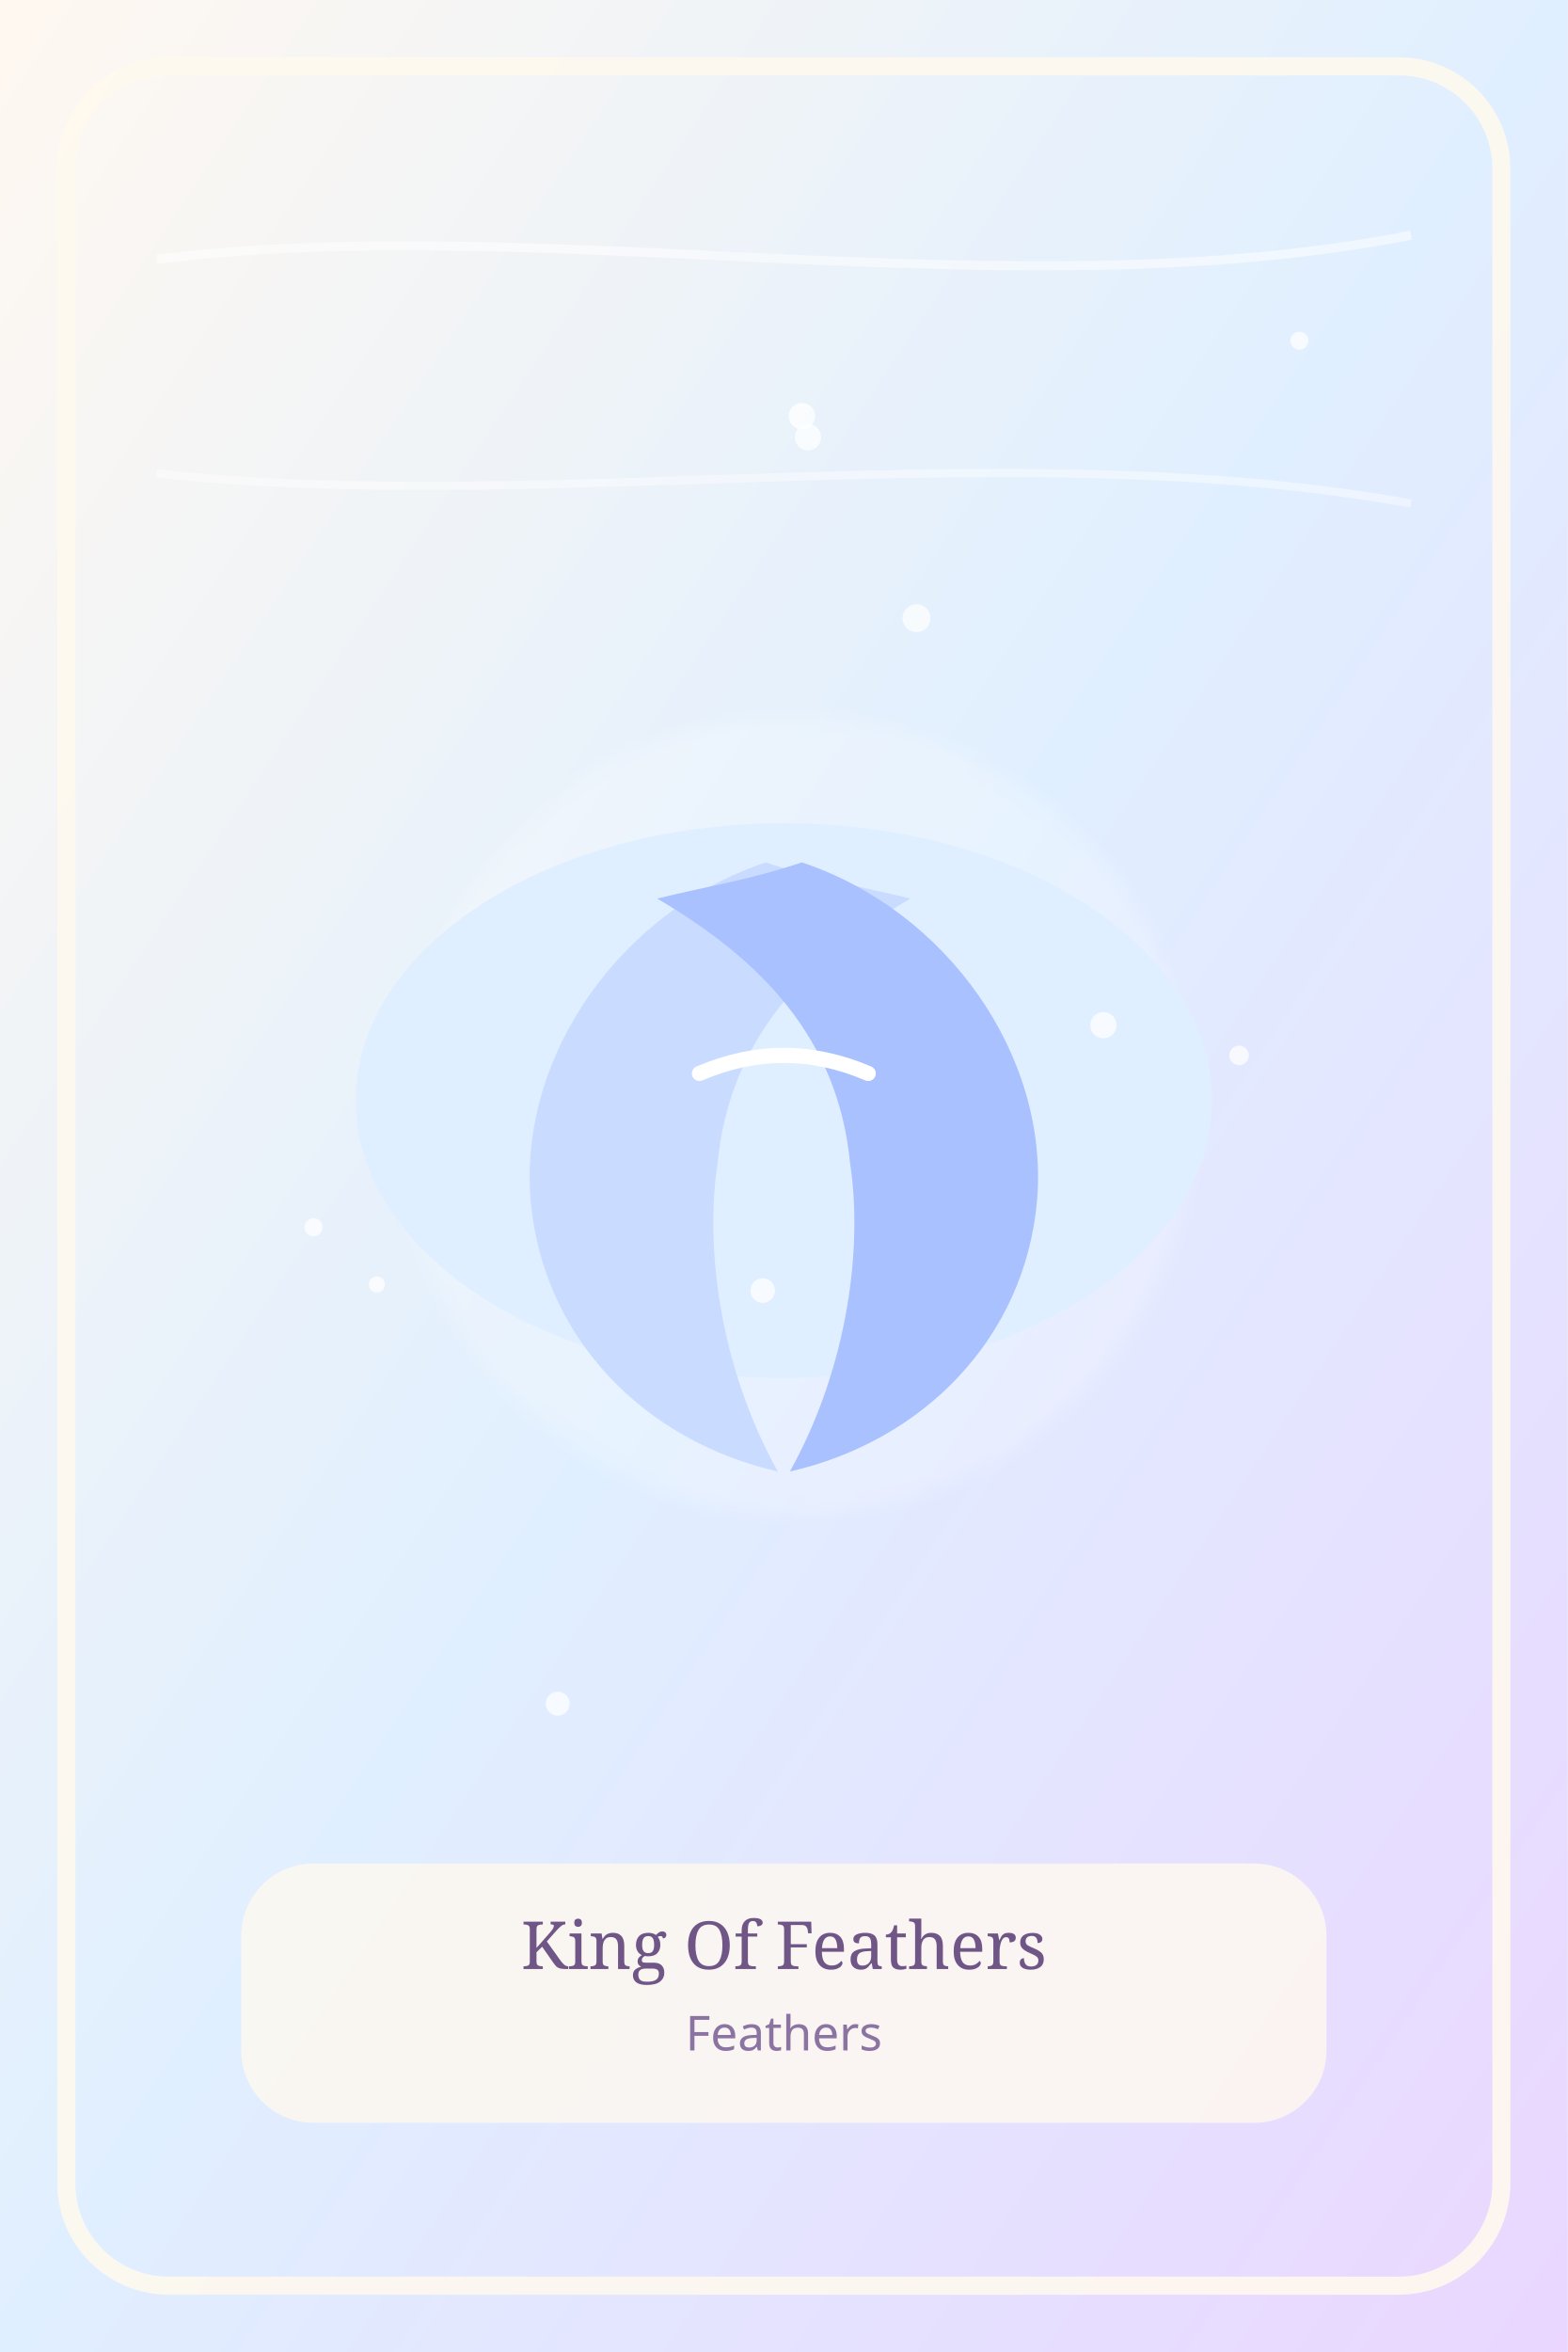
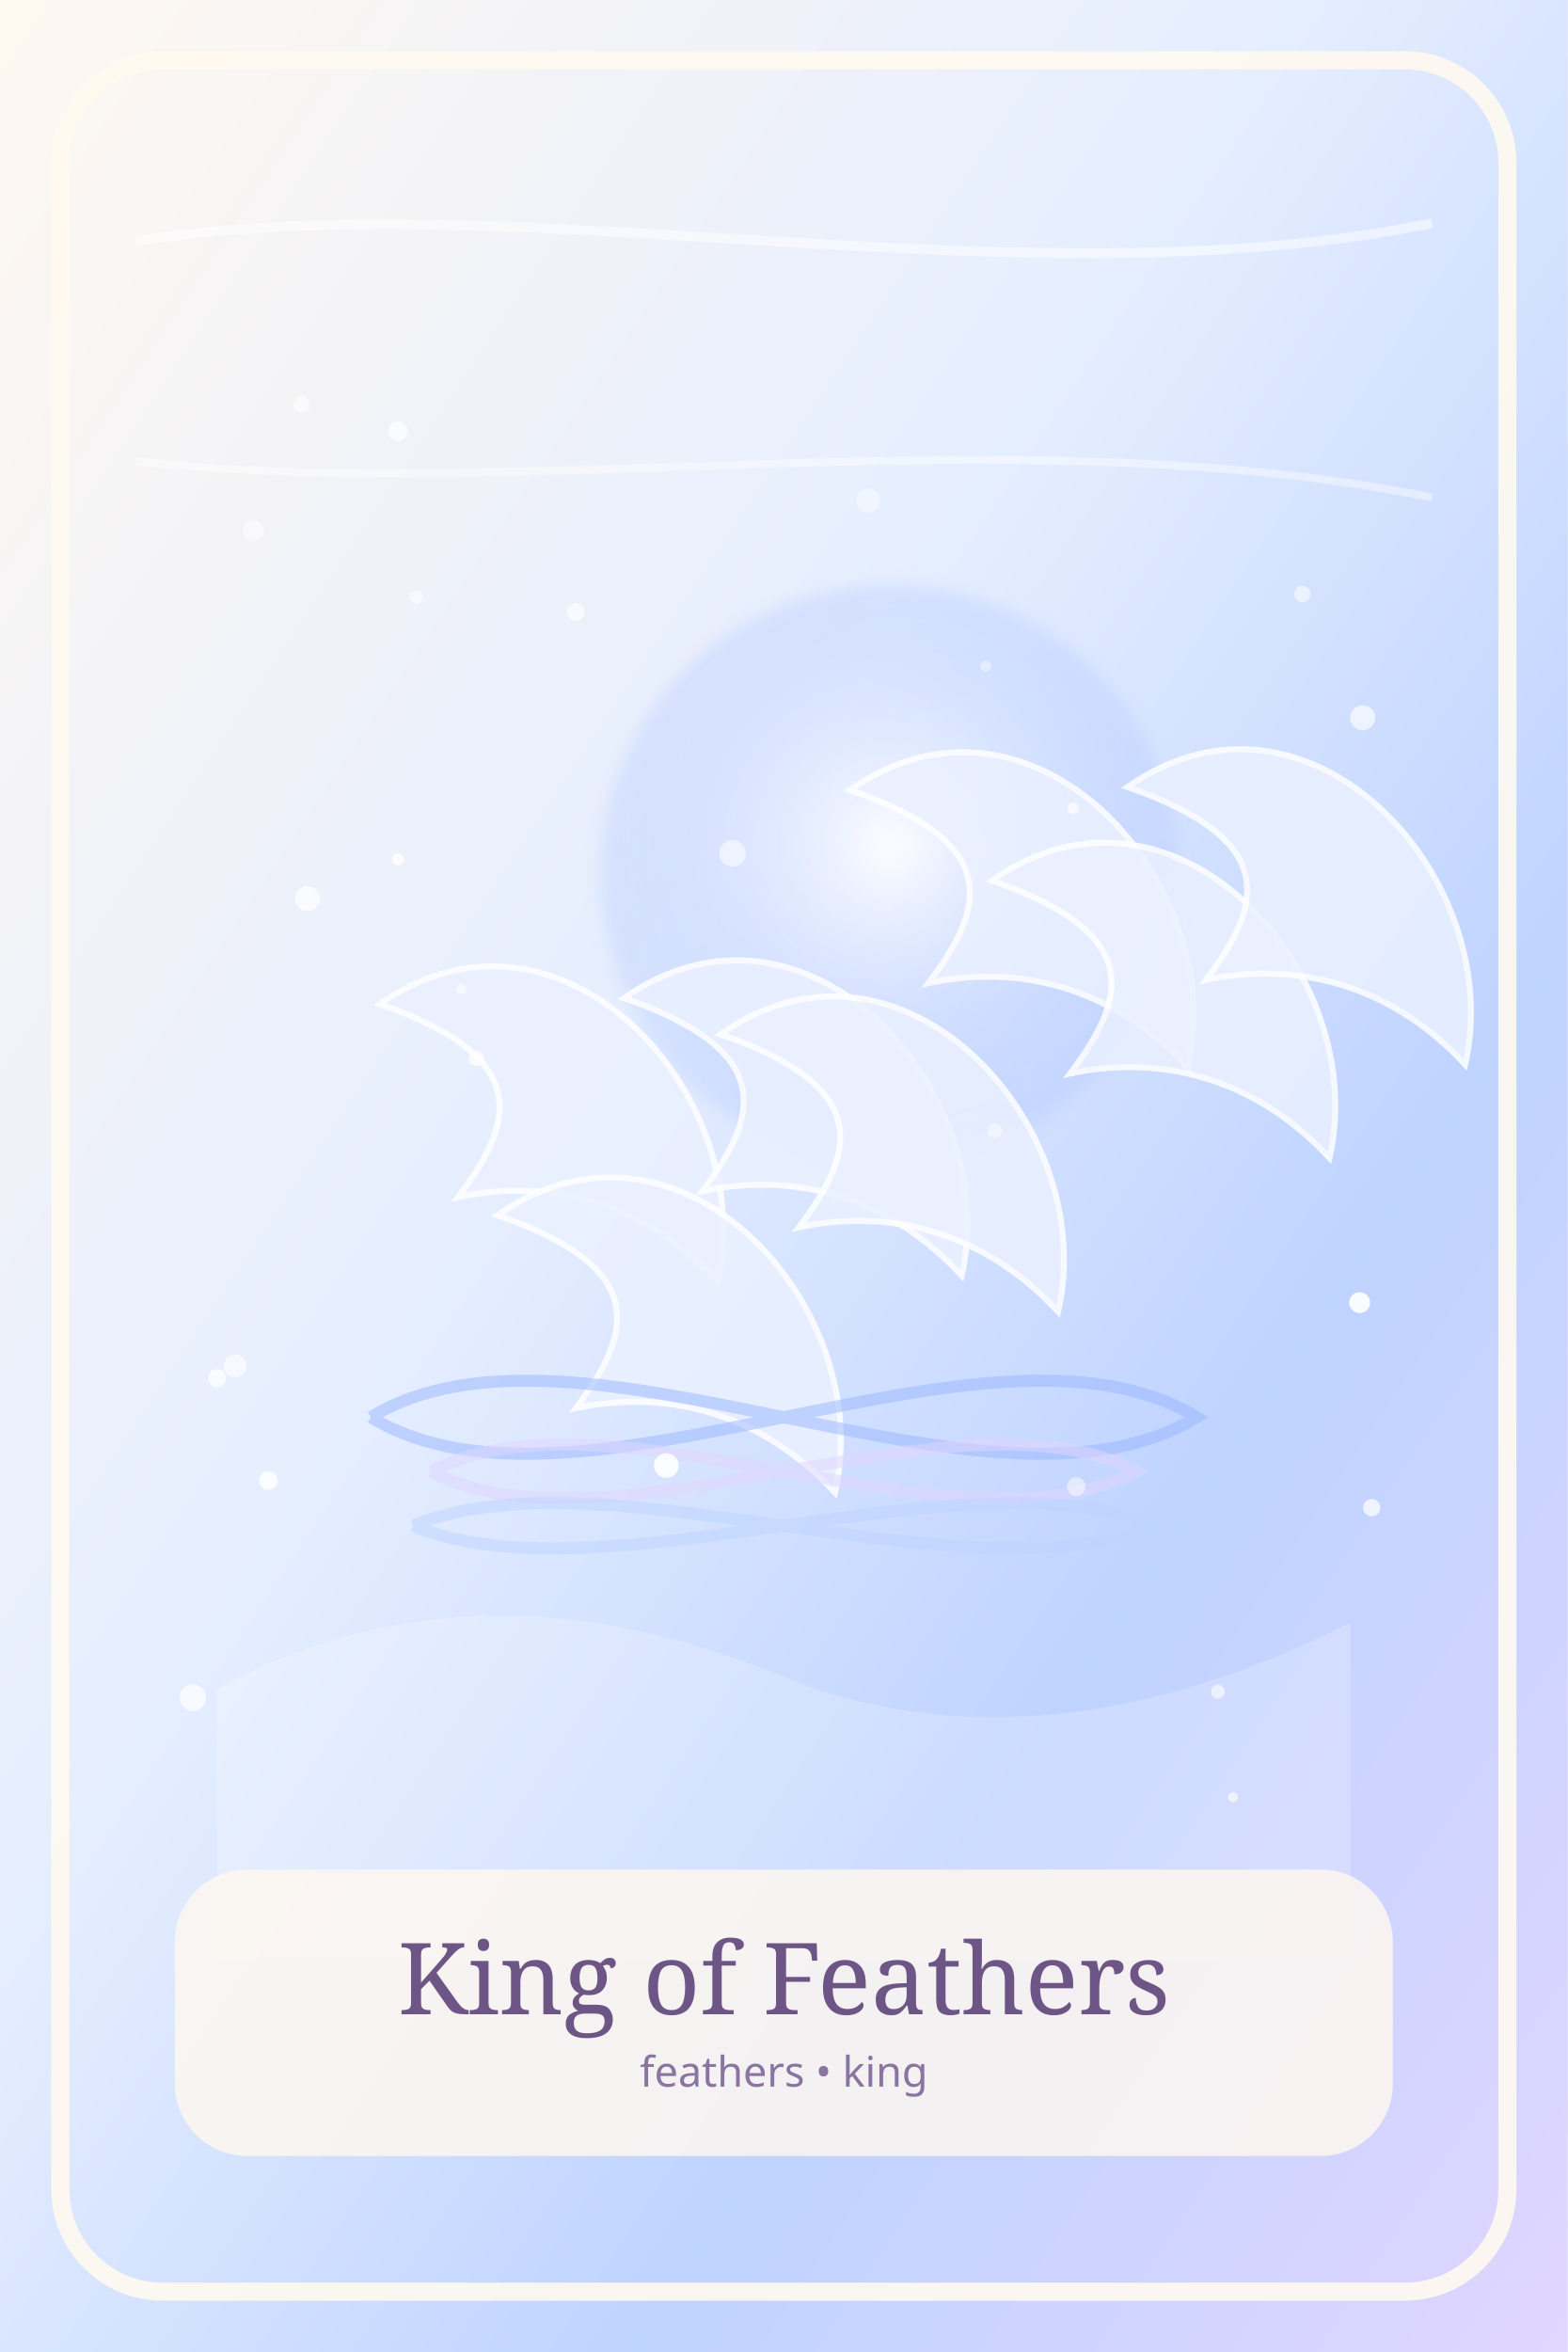
<svg xmlns="http://www.w3.org/2000/svg" viewBox="0 0 520 780" role="img" aria-labelledby="t d">
  <defs>
    <linearGradient id="bg" x1="0" y1="0" x2="1" y2="1">
      <stop offset="0%" stop-color="#fff8f0" />
-       <stop offset="50%" stop-color="#e0efff" />
-       <stop offset="100%" stop-color="#ead6ff" />
+       <stop offset="42%" stop-color="#e5eeff" />
+       <stop offset="70%" stop-color="#bfd3ff" />
+       <stop offset="100%" stop-color="#e1d6ff" />
    </linearGradient>
+     <radialGradient id="orb" cx="50%" cy="45%" r="60%">
+       <stop offset="0%" stop-color="#ffffff" stop-opacity="0.94" />
+       <stop offset="100%" stop-color="#9ab6ff" stop-opacity="0.16" />
+     </radialGradient>
    <filter id="soft" x="-20%" y="-20%" width="140%" height="140%">
-       <feGaussianBlur stdDeviation="2.8" />
+       <feGaussianBlur stdDeviation="2.5" />
    </filter>
  </defs>
  <rect width="520" height="780" fill="url(#bg)" />
-   <rect x="22" y="22" width="476" height="736" rx="34" fill="none" stroke="#fff9ee" stroke-width="6" opacity=".86" />
-   <path d="M52 86 C180 70,336 104,468 78" stroke="#fff" stroke-opacity=".5" stroke-width="3" fill="none" />
-   <path d="M52 157 C180 171,336 143,468 167" stroke="#fff" stroke-opacity=".42" stroke-width="2.7" fill="none" />
-   <circle cx="264" cy="370" r="132" fill="#ffffff" opacity=".22" filter="url(#soft)" />
-   <ellipse cx="260" cy="365" rx="142" ry="92" fill="#e0efff" />
-   <path d="M254 286 C206 302,172 350,176 398 C180 444,214 478,258 488 C238 452,234 412,238 386 C242 344,268 318,302 298 C286 294,272 292,254 286 Z" fill="#c9dcff" />
-   <path d="M266 286 C314 302,348 350,344 398 C340 444,306 478,262 488 C282 452,286 412,282 386 C278 344,252 318,218 298 C234 294,248 292,266 286 Z" fill="#a9c1ff" />
-   <path d="M232 356 Q260 344 288 356" stroke="#ffffff" stroke-width="5" fill="none" stroke-linecap="round" />
+   <rect x="20" y="20" width="480" height="740" rx="34" fill="none" stroke="#fff9ef" stroke-width="6" opacity=".9" />
+   <path d="M45 80 C170 60,340 102,475 74" stroke="#fff" stroke-opacity=".50" stroke-width="3.2" fill="none" />
+   <path d="M45 153 C175 167,337 137,475 165" stroke="#fff" stroke-opacity=".42" stroke-width="2.6" fill="none" />
+   <circle cx="295" cy="290" r="96" fill="url(#orb)" filter="url(#soft)" />
+   <path d="M 126 333 C 186 291, 252 363, 238 425 C 212 397, 180 391, 152 397 C 170 373, 178 351, 126 333 Z" fill="#eaf0ff" stroke="#fff" stroke-width="2" opacity=".83" />
+   <path d="M 165 403 C 225 361, 291 433, 277 495 C 251 467, 219 461, 191 467 C 209 443, 217 421, 165 403 Z" fill="#eaf0ff" stroke="#fff" stroke-width="2" opacity=".83" />
+   <path d="M 207 331 C 267 289, 333 361, 319 423 C 293 395, 261 389, 233 395 C 251 371, 259 349, 207 331 Z" fill="#eaf0ff" stroke="#fff" stroke-width="2" opacity=".83" />
+   <path d="M 239 343 C 299 301, 365 373, 351 435 C 325 407, 293 401, 265 407 C 283 383, 291 361, 239 343 Z" fill="#eaf0ff" stroke="#fff" stroke-width="2" opacity=".83" />
+   <path d="M 282 262 C 342 220, 408 292, 394 354 C 368 326, 336 320, 308 326 C 326 302, 334 280, 282 262 Z" fill="#eaf0ff" stroke="#fff" stroke-width="2" opacity=".83" />
+   <path d="M 329 292 C 389 250, 455 322, 441 384 C 415 356, 383 350, 355 356 C 373 332, 381 310, 329 292 Z" fill="#eaf0ff" stroke="#fff" stroke-width="2" opacity=".83" />
+   <path d="M 374 261 C 434 219, 500 291, 486 353 C 460 325, 428 319, 400 325 C 418 301, 426 279, 374 261 Z" fill="#eaf0ff" stroke="#fff" stroke-width="2" opacity=".83" />
+   <path d="M72 560 C150 518,220 540,260 556 C305 575,370 578,448 538 L448 650 L72 650 Z" fill="#ffffff" fill-opacity=".20" />
+   <path d="M 123 470 C 192 428, 328 512, 397 470 C 328 428, 192 512, 123 470" stroke="#9ab6ff" stroke-opacity=".52" stroke-width="4" fill="none" />
+   <path d="M 143 488 C 202 457, 318 519, 377 488 C 318 457, 202 519, 143 488" stroke="#e1d6ff" stroke-opacity=".52" stroke-width="4" fill="none" />
+   <path d="M 137 506 C 199 480, 321 532, 383 506 C 321 480, 199 532, 137 506" stroke="#bfd3ff" stroke-opacity=".52" stroke-width="4" fill="none" />
  <g>
-     <circle cx="411" cy="350" r="3.23" fill="#fff" opacity=".74" />
-     <circle cx="268" cy="145" r="4.37" fill="#fff" opacity=".74" />
-     <circle cx="266" cy="138" r="4.41" fill="#fff" opacity=".74" />
-     <circle cx="125" cy="426" r="2.67" fill="#fff" opacity=".74" />
-     <circle cx="253" cy="428" r="4.06" fill="#fff" opacity=".74" />
-     <circle cx="304" cy="205" r="4.63" fill="#fff" opacity=".74" />
-     <circle cx="431" cy="113" r="2.99" fill="#fff" opacity=".74" />
-     <circle cx="185" cy="565" r="3.97" fill="#fff" opacity=".74" />
-     <circle cx="104" cy="407" r="3.00" fill="#fff" opacity=".74" />
-     <circle cx="366" cy="340" r="4.34" fill="#fff" opacity=".74" />
+     <circle cx="243" cy="283" r="4.42" fill="#fff" opacity="0.55" />
+     <circle cx="78" cy="453" r="3.75" fill="#fff" opacity="0.65" />
+     <circle cx="404" cy="561" r="2.28" fill="#fff" opacity="0.59" />
+     <circle cx="153" cy="328" r="1.68" fill="#fff" opacity="0.54" />
+     <circle cx="221" cy="486" r="4.11" fill="#fff" opacity="0.87" />
+     <circle cx="330" cy="375" r="2.45" fill="#fff" opacity="0.42" />
+     <circle cx="356" cy="268" r="1.96" fill="#fff" opacity="0.69" />
+     <circle cx="89" cy="491" r="3.10" fill="#fff" opacity="0.80" />
+     <circle cx="357" cy="493" r="3.12" fill="#fff" opacity="0.49" />
+     <circle cx="455" cy="500" r="2.88" fill="#fff" opacity="0.71" />
+     <circle cx="84" cy="176" r="3.54" fill="#fff" opacity="0.48" />
+     <circle cx="327" cy="221" r="1.82" fill="#fff" opacity="0.41" />
+     <circle cx="288" cy="166" r="3.95" fill="#fff" opacity="0.42" />
+     <circle cx="409" cy="596" r="1.65" fill="#fff" opacity="0.62" />
+     <circle cx="451" cy="432" r="3.47" fill="#fff" opacity="0.90" />
+     <circle cx="138" cy="198" r="2.26" fill="#fff" opacity="0.54" />
+     <circle cx="452" cy="238" r="4.15" fill="#fff" opacity="0.64" />
+     <circle cx="191" cy="203" r="2.93" fill="#fff" opacity="0.66" />
+     <circle cx="100" cy="134" r="2.73" fill="#fff" opacity="0.51" />
+     <circle cx="64" cy="563" r="4.39" fill="#fff" opacity="0.71" />
+     <circle cx="132" cy="285" r="1.97" fill="#fff" opacity="0.87" />
+     <circle cx="158" cy="351" r="2.53" fill="#fff" opacity="0.74" />
+     <circle cx="132" cy="143" r="3.26" fill="#fff" opacity="0.63" />
+     <circle cx="72" cy="457" r="3.02" fill="#fff" opacity="0.74" />
+     <circle cx="432" cy="197" r="2.74" fill="#fff" opacity="0.50" />
+     <circle cx="102" cy="298" r="4.13" fill="#fff" opacity="0.74" />
  </g>
-   <rect x="80" y="618" width="360" height="86" rx="24" fill="#fff9ef" opacity=".8" />
-   <text x="260" y="653" text-anchor="middle" font-family="'Cormorant Garamond', Georgia, serif" font-size="22" fill="#6f5686">King Of Feathers</text>
-   <text x="260" y="680" text-anchor="middle" font-family="'Nunito', sans-serif" font-size="16" fill="#8b74a2">Feathers</text>
+   <rect x="58" y="620" width="404" height="95" rx="24" fill="#fff8ef" opacity=".82" />
+   <text x="260" y="668" text-anchor="middle" font-family="'Cormorant Garamond', Georgia, serif" font-size="33" fill="#6d5585">King of Feathers</text>
+   <text x="260" y="692" text-anchor="middle" font-family="'Nunito', sans-serif" font-size="14" fill="#8a74a0">feathers • king</text>
</svg>
